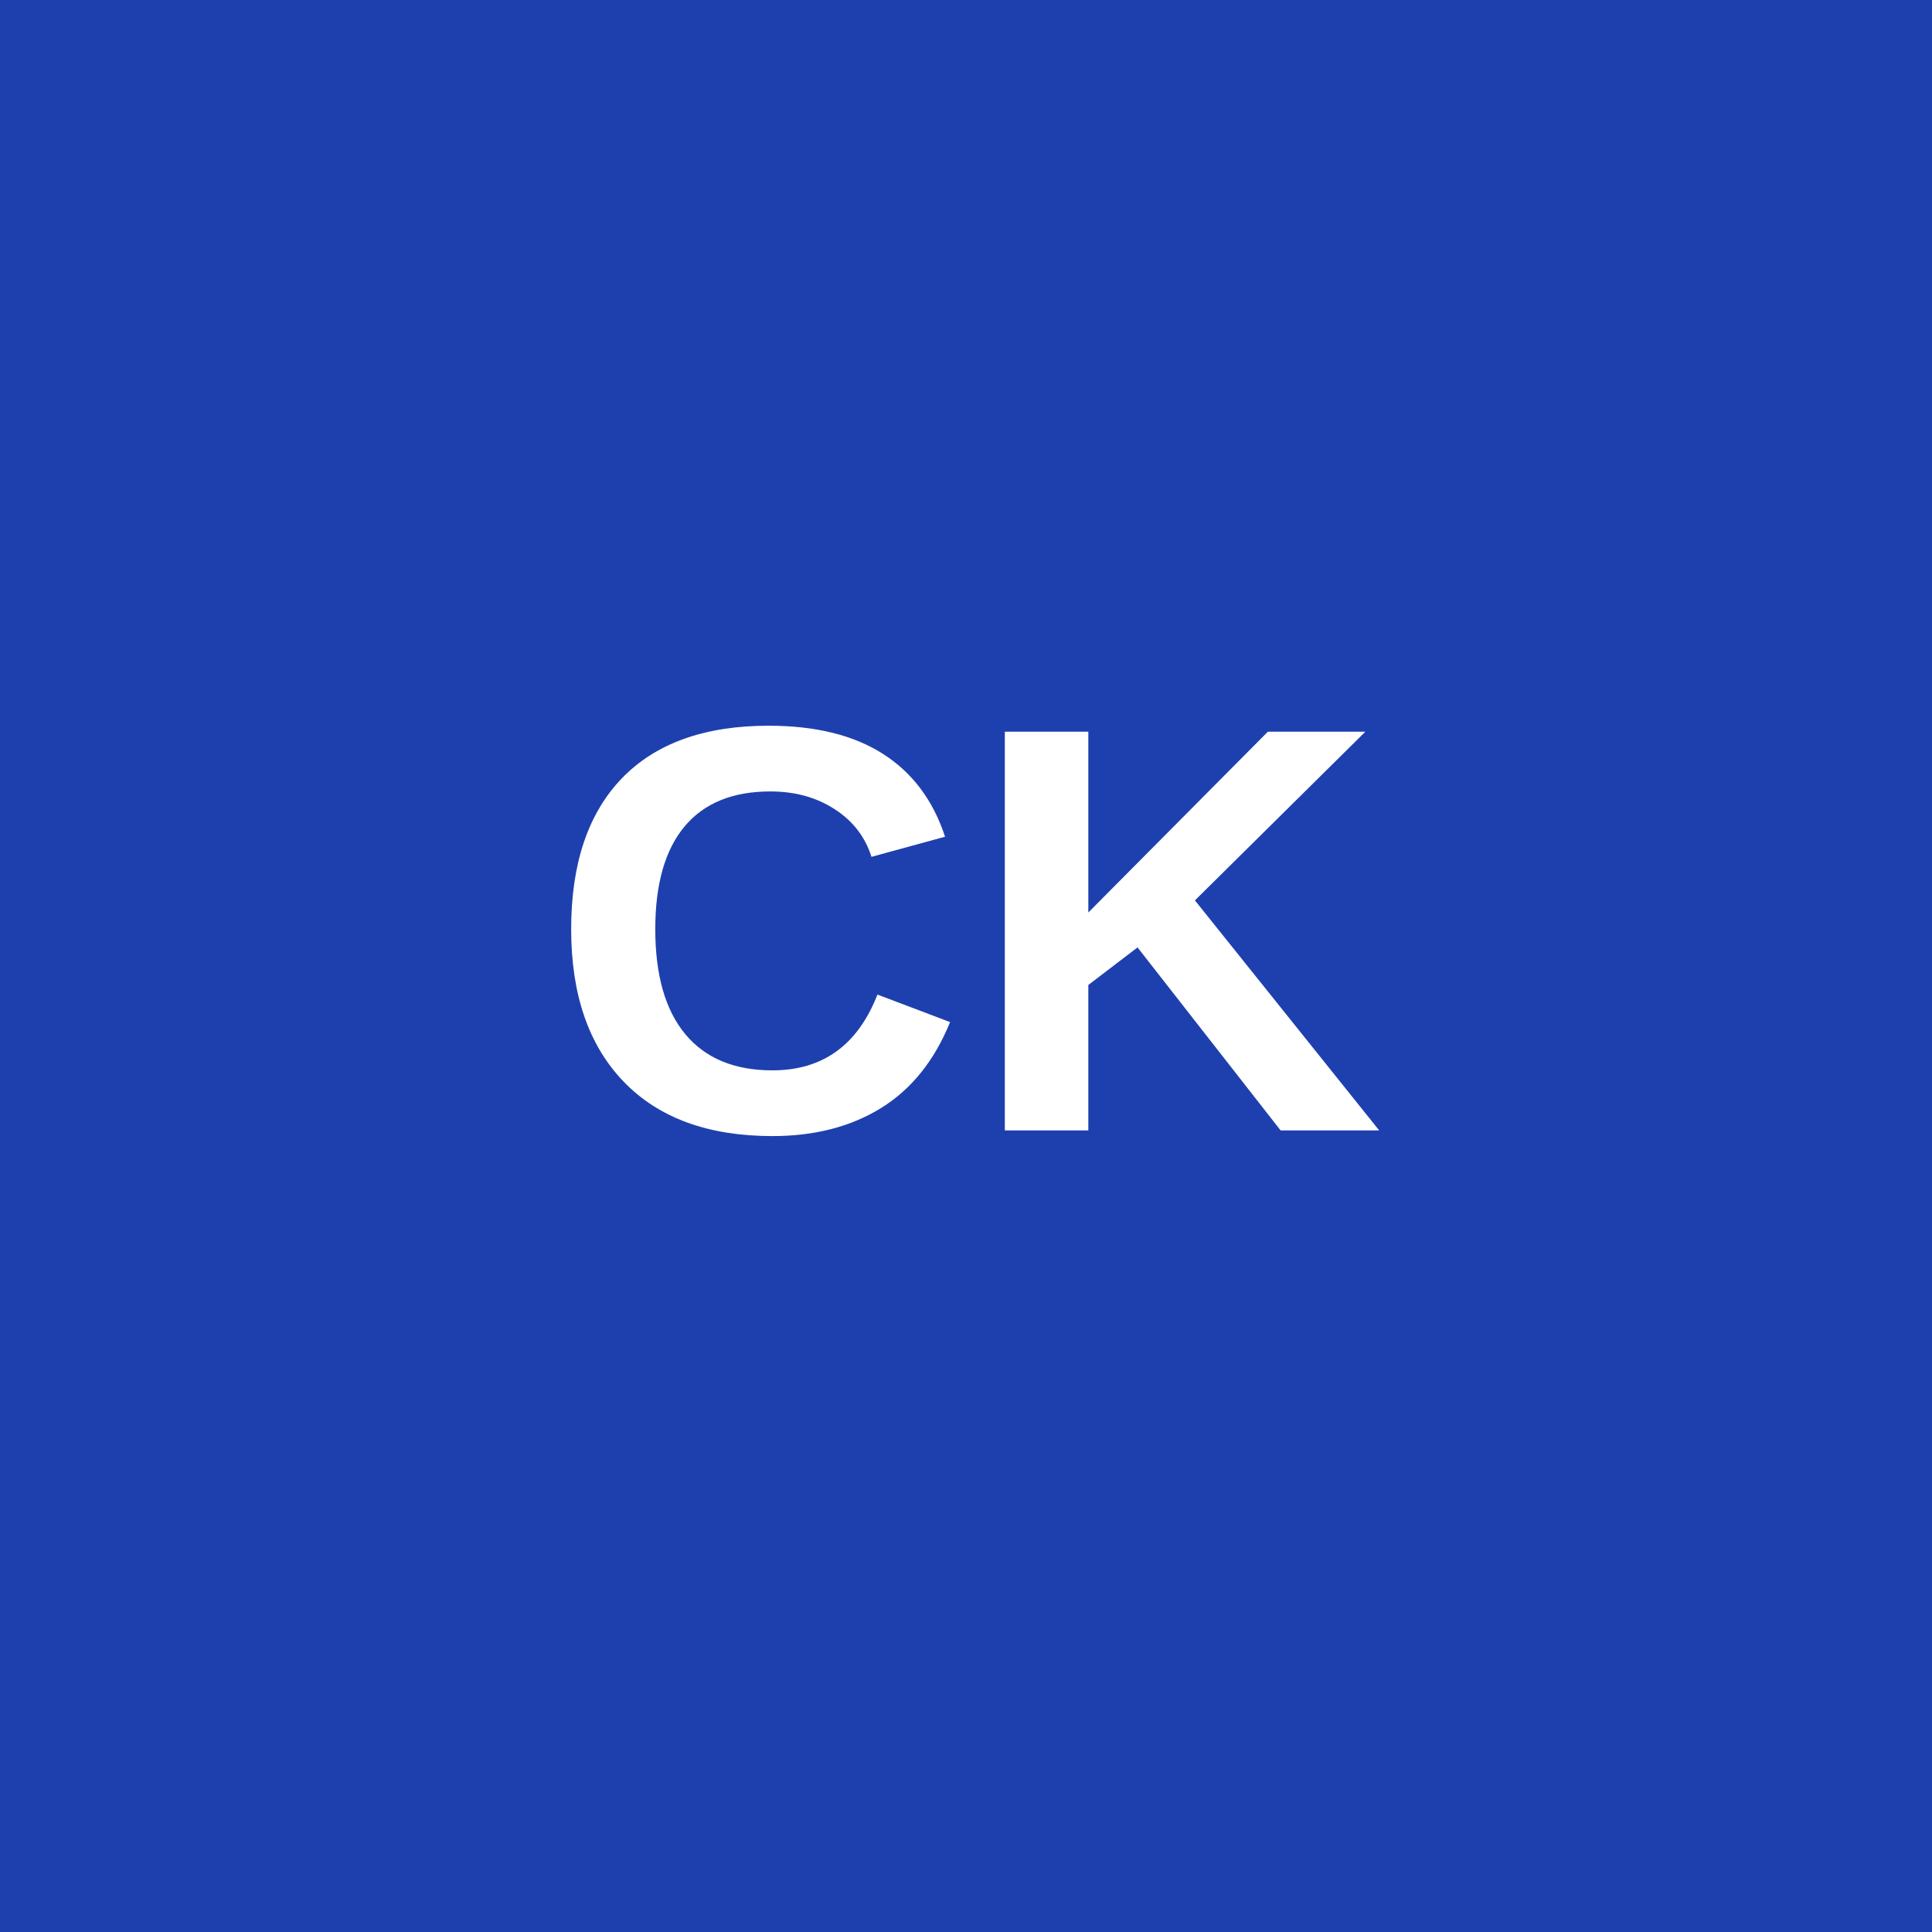
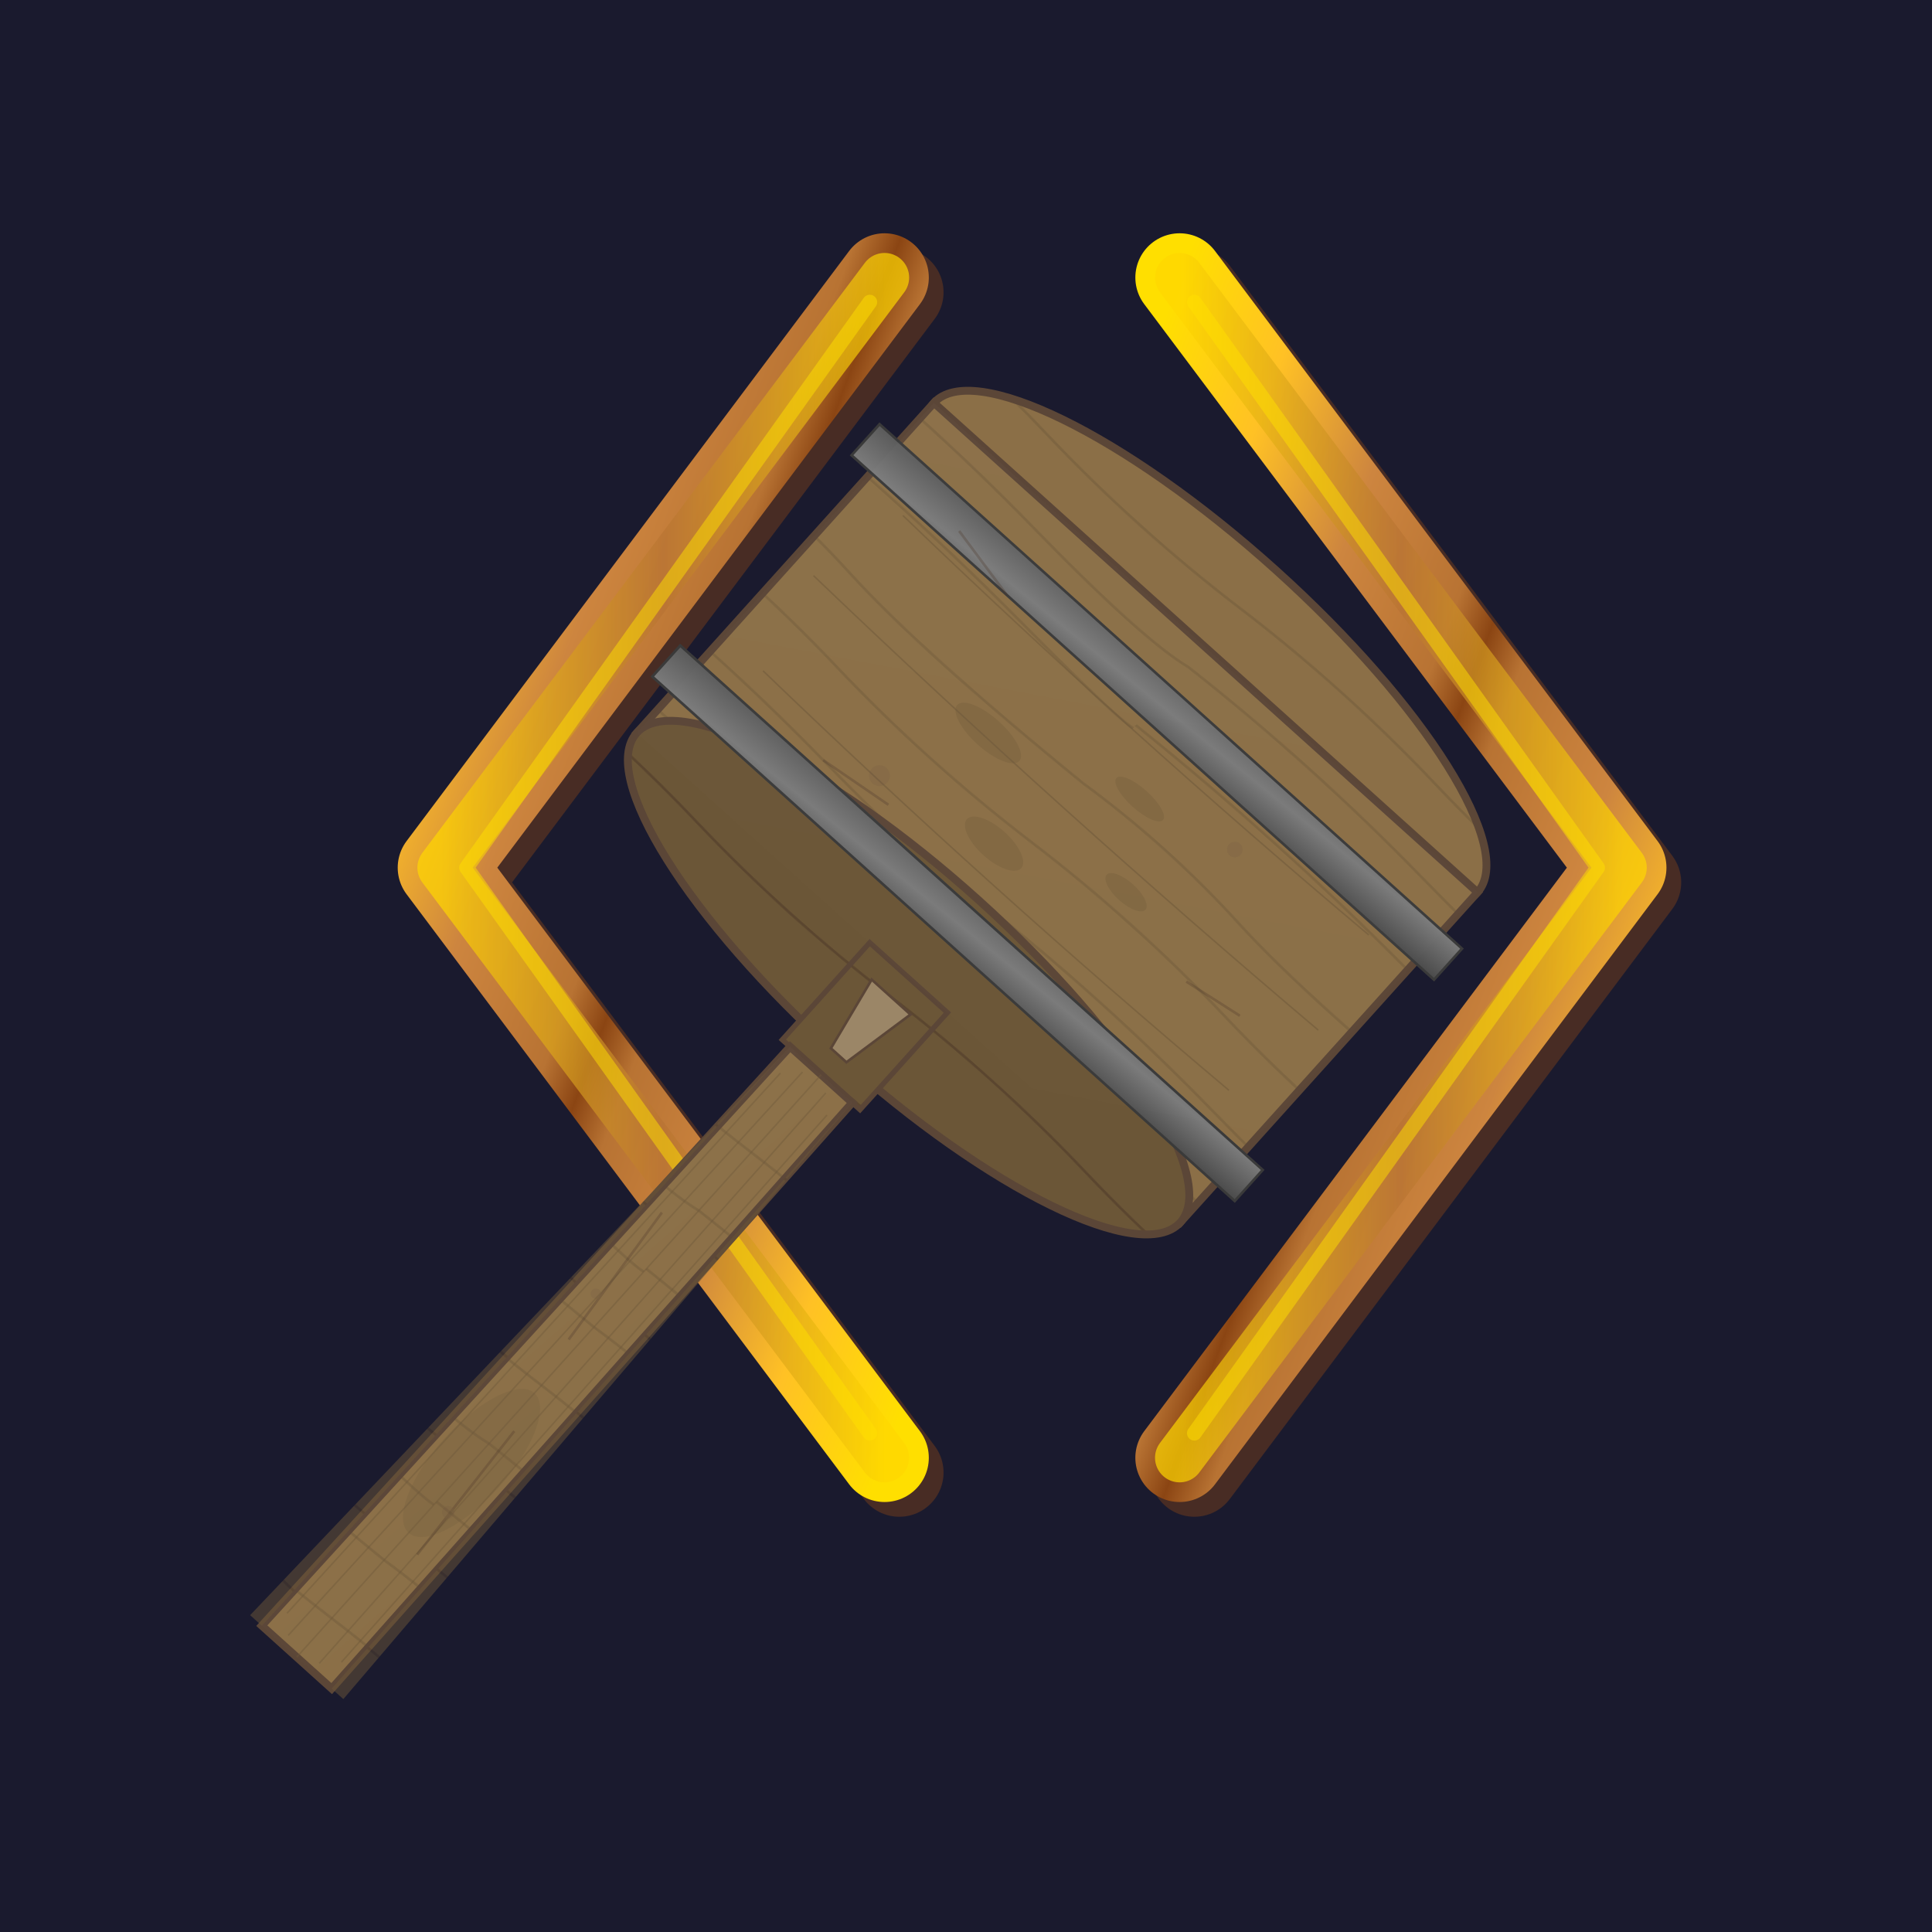
<svg xmlns="http://www.w3.org/2000/svg" width="192" height="192" viewBox="0 0 192 192">
-   <rect width="192" height="192" fill="#1e40af" />
-   <text x="50%" y="50%" font-family="Arial, sans-serif" font-size="57.6" font-weight="bold" fill="white" text-anchor="middle" dominant-baseline="middle">CK</text>
+   <rect width="192" height="192" fill="#1a1a2e" />
+   <svg x="23" y="23" width="146" height="146" viewBox="128.5 152.5 233.5 239" preserveAspectRatio="xMidYMid meet">
+     <defs>
+       <pattern id="oakGrain" x="0" y="0" width="100" height="200" patternUnits="userSpaceOnUse">
+         <rect width="100" height="200" fill="#8B6F47" />
+         <path d="M0,10 Q25,8 50,10 T100,10" stroke="#6B5637" stroke-width="0.5" fill="none" opacity="0.4" />
+         <path d="M0,25 Q30,23 60,25 T100,25" stroke="#6B5637" stroke-width="0.5" fill="none" opacity="0.4" />
+         <path d="M0,40 Q35,38 70,40 T100,40" stroke="#6B5637" stroke-width="0.5" fill="none" opacity="0.4" />
+         <path d="M0,55 Q20,53 40,55 T100,55" stroke="#6B5637" stroke-width="0.5" fill="none" opacity="0.4" />
+         <path d="M0,70 Q25,68 50,70 T100,70" stroke="#6B5637" stroke-width="0.5" fill="none" opacity="0.4" />
+         <path d="M0,85 Q30,83 60,85 T100,85" stroke="#6B5637" stroke-width="0.5" fill="none" opacity="0.4" />
+         <path d="M0,100 Q35,98 70,100 T100,100" stroke="#6B5637" stroke-width="0.5" fill="none" opacity="0.4" />
+         <path d="M0,115 Q20,113 40,115 T100,115" stroke="#6B5637" stroke-width="0.5" fill="none" opacity="0.4" />
+         <path d="M0,130 Q25,128 50,130 T100,130" stroke="#6B5637" stroke-width="0.5" fill="none" opacity="0.4" />
+         <path d="M0,145 Q30,143 60,145 T100,145" stroke="#6B5637" stroke-width="0.5" fill="none" opacity="0.4" />
+         <path d="M0,160 Q35,158 70,160 T100,160" stroke="#6B5637" stroke-width="0.5" fill="none" opacity="0.4" />
+         <path d="M0,175 Q20,173 40,175 T100,175" stroke="#6B5637" stroke-width="0.5" fill="none" opacity="0.4" />
+         <path d="M0,190 Q25,188 50,190 T100,190" stroke="#6B5637" stroke-width="0.5" fill="none" opacity="0.4" />
+       </pattern>
+       <pattern id="oakGrainDark" x="0" y="0" width="100" height="200" patternUnits="userSpaceOnUse">
+         <rect width="100" height="200" fill="#6B5637" />
+         <path d="M0,10 Q25,8 50,10 T100,10" stroke="#4B3627" stroke-width="0.5" fill="none" opacity="0.5" />
+         <path d="M0,30 Q30,28 60,30 T100,30" stroke="#4B3627" stroke-width="0.5" fill="none" opacity="0.5" />
+         <path d="M0,50 Q35,48 70,50 T100,50" stroke="#4B3627" stroke-width="0.5" fill="none" opacity="0.5" />
+         <path d="M0,70 Q20,68 40,70 T100,70" stroke="#4B3627" stroke-width="0.5" fill="none" opacity="0.5" />
+         <path d="M0,90 Q25,88 50,90 T100,90" stroke="#4B3627" stroke-width="0.5" fill="none" opacity="0.5" />
+         <path d="M0,110 Q30,108 60,110 T100,110" stroke="#4B3627" stroke-width="0.5" fill="none" opacity="0.5" />
+         <path d="M0,130 Q35,128 70,130 T100,130" stroke="#4B3627" stroke-width="0.5" fill="none" opacity="0.5" />
+         <path d="M0,150 Q20,148 40,150 T100,150" stroke="#4B3627" stroke-width="0.5" fill="none" opacity="0.5" />
+         <path d="M0,170 Q25,168 50,170 T100,170" stroke="#4B3627" stroke-width="0.5" fill="none" opacity="0.5" />
+         <path d="M0,190 Q30,188 60,190 T100,190" stroke="#4B3627" stroke-width="0.5" fill="none" opacity="0.5" />
+       </pattern>
+       <linearGradient id="ironGradient" x1="0%" y1="0%" x2="100%" y2="100%">
+         <stop offset="0%" style="stop-color:#5A5A5A;stop-opacity:1" />
+         <stop offset="50%" style="stop-color:#7A7A7A;stop-opacity:1" />
+         <stop offset="100%" style="stop-color:#4A4A4A;stop-opacity:1" />
+       </linearGradient>
+       <linearGradient id="oilSheen" x1="0%" y1="0%" x2="100%" y2="100%">
+         <stop offset="0%" style="stop-color:#FFFFFF;stop-opacity:0.1" />
+         <stop offset="50%" style="stop-color:#FFFFFF;stop-opacity:0.05" />
+         <stop offset="100%" style="stop-color:#FFFFFF;stop-opacity:0" />
+       </linearGradient>
+       <linearGradient id="metalGradient" x1="0%" y1="0%" x2="100%" y2="100%">
+         <stop offset="0%" style="stop-color:#FFDF00;stop-opacity:1" />
+         <stop offset="15%" style="stop-color:#FFC125;stop-opacity:1" />
+         <stop offset="30%" style="stop-color:#CD853F;stop-opacity:1" />
+         <stop offset="45%" style="stop-color:#B87333;stop-opacity:1" />
+         <stop offset="50%" style="stop-color:#8B4513;stop-opacity:1" />
+         <stop offset="55%" style="stop-color:#B87333;stop-opacity:1" />
+         <stop offset="70%" style="stop-color:#CD853F;stop-opacity:1" />
+         <stop offset="85%" style="stop-color:#FFC125;stop-opacity:1" />
+         <stop offset="100%" style="stop-color:#FFDF00;stop-opacity:1" />
+       </linearGradient>
+       <linearGradient id="bracketGradient" x1="0%" y1="0%" x2="100%" y2="0%">
+         <stop offset="0%" style="stop-color:#FFD700;stop-opacity:1" />
+         <stop offset="50%" style="stop-color:#B87333;stop-opacity:1" />
+         <stop offset="100%" style="stop-color:#FFD700;stop-opacity:1" />
+       </linearGradient>
+     </defs>
+     <g transform="translate(256, 256) scale(0.8)">
+       <g transform="translate(-75, 0)">
+         <path d="M 45 -120 L -45 0 L 45 120" stroke="#8B4513" stroke-width="18" fill="none" stroke-linecap="round" stroke-linejoin="round" opacity="0.4" transform="translate(3, 3)" />
+         <path d="M 45 -120 L -45 0 L 45 120" stroke="url(#metalGradient)" stroke-width="18" fill="none" stroke-linecap="round" stroke-linejoin="round" />
+         <path d="M 45 -120 L -45 0 L 45 120" stroke="url(#bracketGradient)" stroke-width="10" fill="none" stroke-linecap="round" stroke-linejoin="round" opacity="0.7" />
+         <path d="M 42 -115 L -40 0 L 42 115" stroke="#FFDF00" stroke-width="3" fill="none" stroke-linecap="round" stroke-linejoin="round" opacity="0.5" />
+       </g>
+       <g transform="translate(75, 0)">
+         <path d="M -45 -120 L 45 0 L -45 120" stroke="#8B4513" stroke-width="18" fill="none" stroke-linecap="round" stroke-linejoin="round" opacity="0.4" transform="translate(3, 3)" />
+         <path d="M -45 -120 L 45 0 L -45 120" stroke="url(#metalGradient)" stroke-width="18" fill="none" stroke-linecap="round" stroke-linejoin="round" />
+         <path d="M -45 -120 L 45 0 L -45 120" stroke="url(#bracketGradient)" stroke-width="10" fill="none" stroke-linecap="round" stroke-linejoin="round" opacity="0.7" />
+         <path d="M -42 -115 L 40 0 L -42 115" stroke="#FFDF00" stroke-width="3" fill="none" stroke-linecap="round" stroke-linejoin="round" opacity="0.5" />
+       </g>
+     </g>
+     <g transform="translate(216, 296) rotate(42) scale(0.85)">
+       <g id="malletHead">
+         <ellipse cx="0" cy="-120" rx="70" ry="20" fill="url(#oakGrain)" stroke="#5B4637" stroke-width="1.5" />
+         <rect x="-70" y="-120" width="140" height="85" fill="url(#oakGrain)" stroke="#5B4637" stroke-width="1.5" />
+         <ellipse cx="0" cy="-35" rx="70" ry="20" fill="url(#oakGrainDark)" stroke="#5B4637" stroke-width="1.5" />
+         <rect x="-75" y="-110" width="150" height="8" fill="url(#ironGradient)" stroke="#3A3A3A" stroke-width="0.5" />
+         <rect x="-75" y="-53" width="150" height="8" fill="url(#ironGradient)" stroke="#3A3A3A" stroke-width="0.5" />
+         <ellipse cx="-20" cy="-80" rx="8" ry="3" fill="#6B5637" opacity="0.3" />
+         <ellipse cx="10" cy="-90" rx="6" ry="2" fill="#6B5637" opacity="0.3" />
+         <ellipse cx="-5" cy="-65" rx="7" ry="3" fill="#6B5637" opacity="0.3" />
+         <ellipse cx="20" cy="-75" rx="5" ry="2" fill="#6B5637" opacity="0.3" />
+         <path d="M-60,-100 Q0,-98 60,-100" stroke="#6B5637" stroke-width="0.3" fill="none" opacity="0.5" />
+         <path d="M-65,-80 Q0,-78 65,-80" stroke="#6B5637" stroke-width="0.3" fill="none" opacity="0.5" />
+         <path d="M-60,-60 Q0,-58 60,-60" stroke="#6B5637" stroke-width="0.3" fill="none" opacity="0.5" />
+       </g>
+       <g id="handle">
+         <rect x="-10" y="-35" width="20" height="25" fill="url(#oakGrainDark)" stroke="#5B4637" stroke-width="1" />
+         <path d="M-8,-10 L-9,140 L9,140 L8,-10 Z" fill="url(#oakGrain)" stroke="#5B4637" stroke-width="1.5" />
+         <path d="M-8,-10 Q-10,65 -12,140 L-9,140 Z" fill="url(#oakGrainDark)" opacity="0.5" />
+         <path d="M8,-10 Q10,65 12,140 L9,140 Z" fill="url(#oakGrainDark)" opacity="0.5" />
+         <ellipse cx="0" cy="90" rx="7" ry="18" fill="#6B5637" opacity="0.2" />
+         <line x1="-6" y1="-5" x2="-7" y2="135" stroke="#6B5637" stroke-width="0.3" opacity="0.4" />
+         <line x1="-3" y1="-8" x2="-4" y2="138" stroke="#6B5637" stroke-width="0.3" opacity="0.4" />
+         <line x1="0" y1="-10" x2="0" y2="140" stroke="#6B5637" stroke-width="0.3" opacity="0.4" />
+         <line x1="3" y1="-8" x2="4" y2="138" stroke="#6B5637" stroke-width="0.3" opacity="0.4" />
+         <line x1="6" y1="-5" x2="7" y2="135" stroke="#6B5637" stroke-width="0.3" opacity="0.4" />
+         <path d="M-5,-30 L-2,-15 L2,-15 L5,-30 Z" fill="#9B8667" stroke="#5B4637" stroke-width="0.5" />
+       </g>
+       <g id="aging" opacity="0.3">
+         <line x1="-50" y1="-105" x2="-35" y2="-102" stroke="#4B3627" stroke-width="0.5" />
+         <line x1="40" y1="-70" x2="52" y2="-72" stroke="#4B3627" stroke-width="0.5" />
+         <line x1="-40" y1="-55" x2="-25" y2="-57" stroke="#4B3627" stroke-width="0.5" />
+         <line x1="-5" y1="30" x2="-2" y2="60" stroke="#4B3627" stroke-width="0.5" />
+         <line x1="2" y1="80" x2="4" y2="110" stroke="#4B3627" stroke-width="0.5" />
+         <circle cx="-30" cy="-60" r="2" fill="#5B4637" opacity="0.4" />
+         <circle cx="30" cy="-95" r="1.5" fill="#5B4637" opacity="0.4" />
+         <circle cx="-4" cy="50" r="1" fill="#5B4637" opacity="0.4" />
+         <circle cx="3" cy="100" r="1.2" fill="#5B4637" opacity="0.4" />
+       </g>
+       <g id="sheen" opacity="0.15">
+         <rect x="-70" y="-120" width="140" height="85" fill="url(#oilSheen)" />
+         <path d="M-8,-10 L-9,140 L9,140 L8,-10 Z" fill="url(#oilSheen)" />
+       </g>
+     </g>
+   </svg>
</svg>
